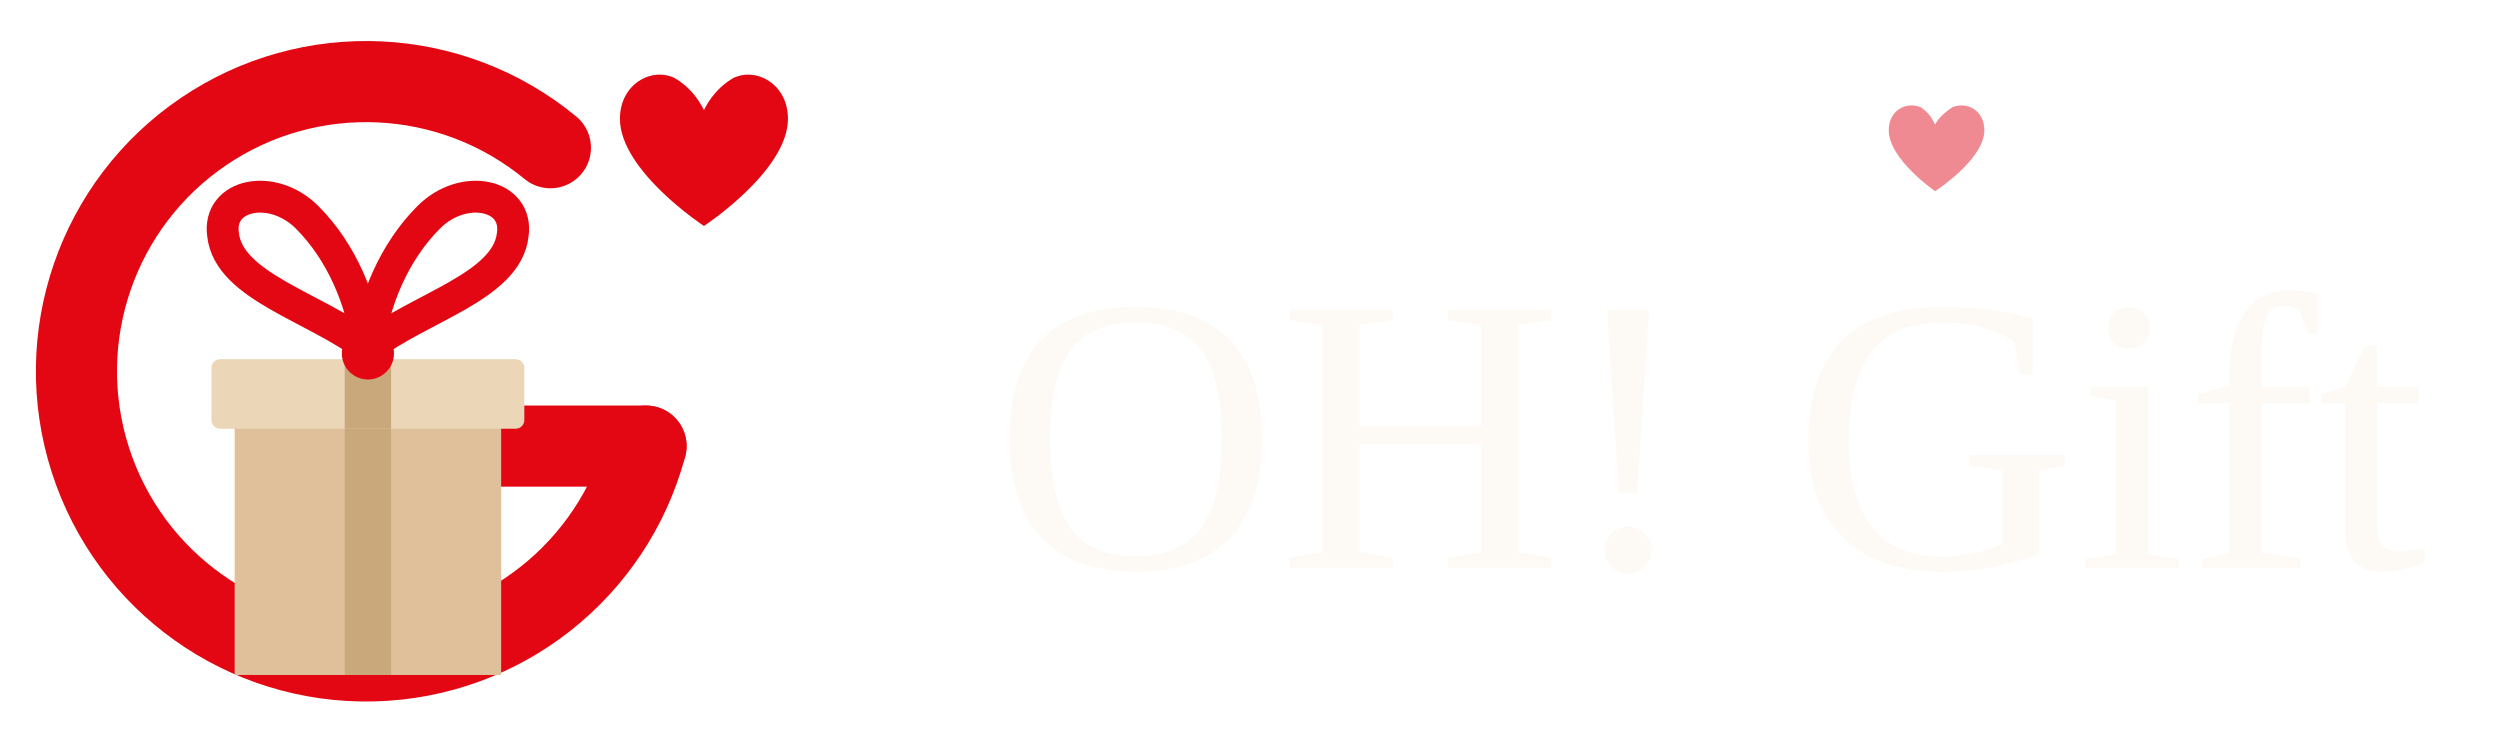
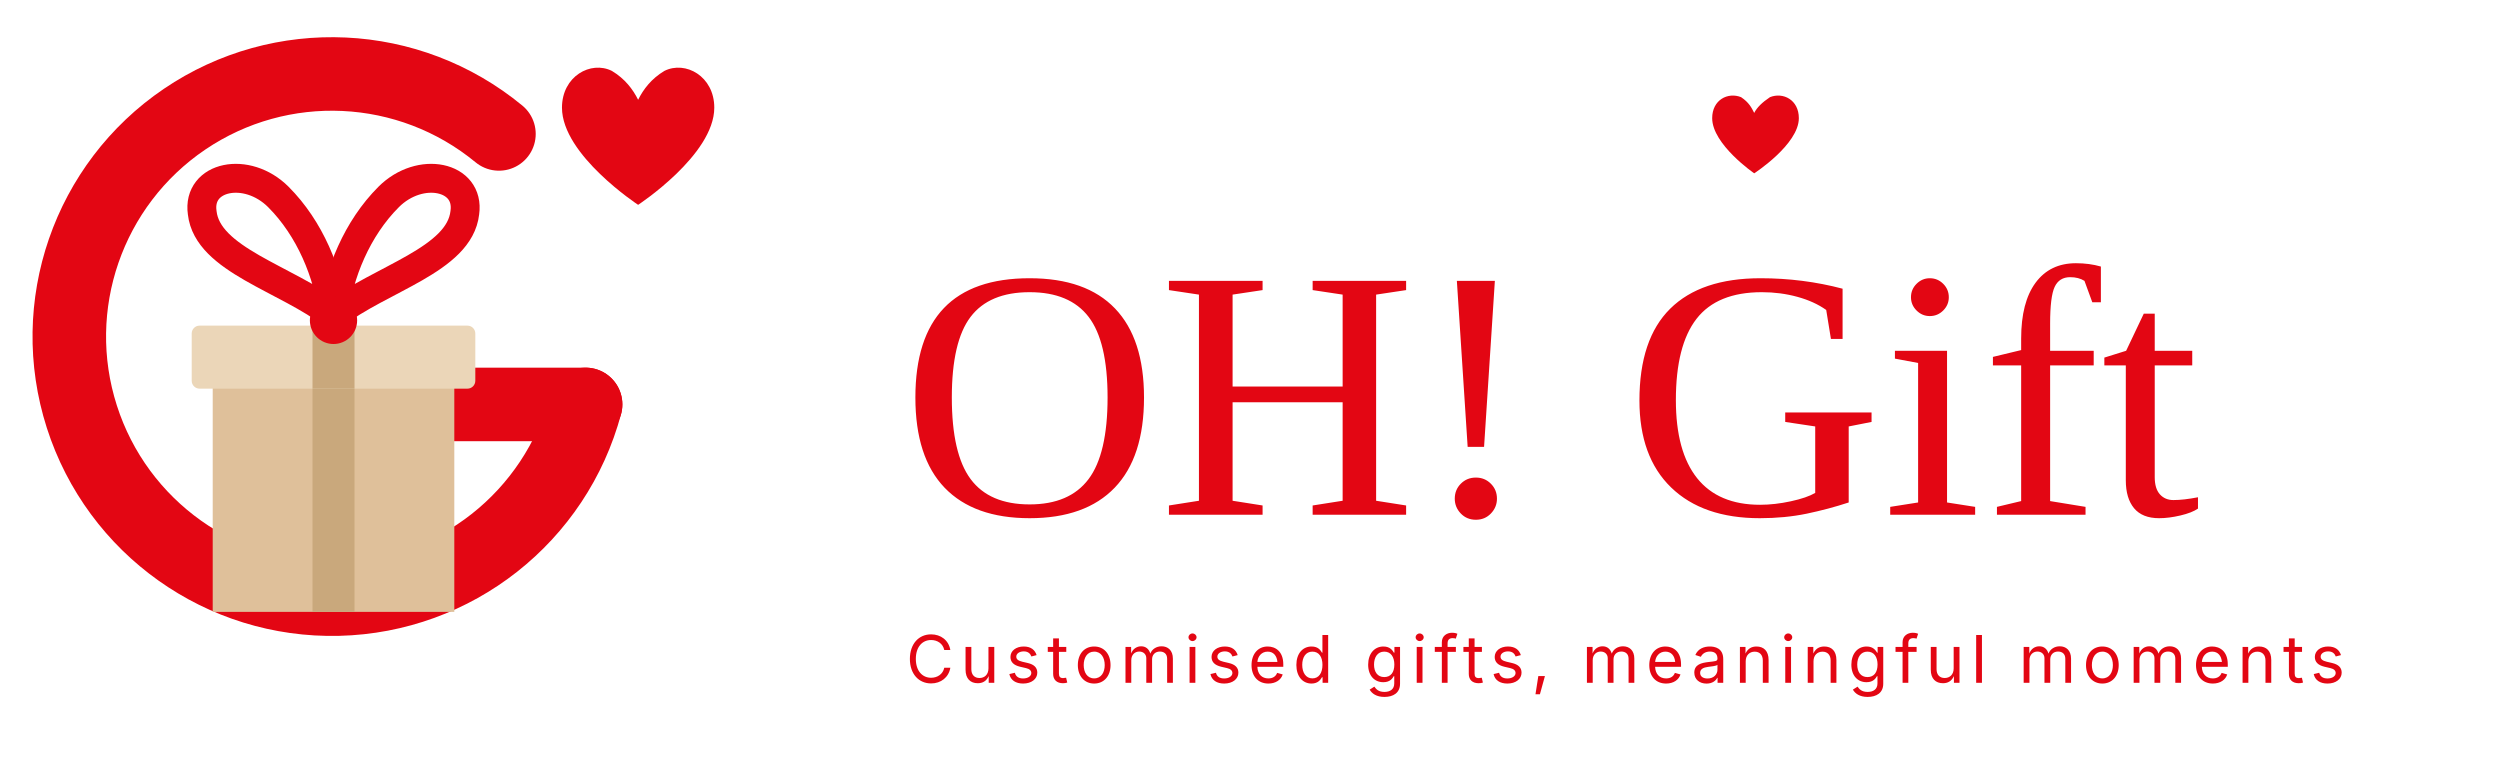
- <svg xmlns="http://www.w3.org/2000/svg" viewBox="49 62 863 259" role="img" aria-label="Oh! Gift">
+ <svg xmlns="http://www.w3.org/2000/svg" viewBox="49 62 952 292" role="img" aria-label="Oh! Gift">
  <g>
    <path d="M 239 113 A 100 100 0 1 0 272 216" fill="none" stroke="#E30613" stroke-width="28" stroke-linecap="round" />
    <path d="M 272 216 L 208 216" fill="none" stroke="#E30613" stroke-width="28" stroke-linecap="round" />
    <rect x="130" y="207" width="92" height="88" fill="#DFC09A" />
    <rect x="168" y="207" width="16" height="88" fill="#C9A87C" />
    <rect x="122" y="186" width="108" height="24" rx="3" fill="#EBD6B8" />
    <rect x="168" y="186" width="16" height="24" fill="#C9A87C" />
    <g fill="none" stroke="#E30613" stroke-width="11" stroke-linecap="round" stroke-linejoin="round">
      <path d="M 176 182 C 158 168 128 161 126 143 C 124 129 143 125 155 137 C 167 149 174 166 176 182 Z" />
      <path d="M 176 182 C 194 168 224 161 226 143 C 228 129 209 125 197 137 C 185 149 178 166 176 182 Z" />
    </g>
    <circle cx="176" cy="184" r="9" fill="#E30613" />
    <path d="M 292 140 C 292 140 263 121 263 103 C 263 91 274 85 282 89              C 287 92 290 96 292 100 C 294 96 297 92 302 89 C 310 85 321 91 321 103              C 321 121 292 140 292 140 Z" fill="#E30613" />
  </g>
-   <text id="wm" x="392" y="258" fill="#FDF9F5" font-size="136" font-weight="500" font-family="'Cormorant Garamond', Georgia, 'Times New Roman', serif">OH! Gift</text>
-   <path id="gheart" transform="translate(31 0)" d="M 686 128 C 686 128 670 117 670 107 C 670 100 676 97 681 99            C 684 101 685 103 686 105 C 687 103 689 101 692 99 C 697 97 703 100 703 107            C 703 117 686 128 686 128 Z" fill="#F08A92" />
+   <text id="wm" x="392" y="258" fill="#E30613" font-size="136" font-weight="500" font-family="'Cormorant Garamond', Georgia, 'Times New Roman', serif">OH! Gift</text>
+   <path id="gheart" transform="translate(31 0)" d="M 686 128 C 686 128 670 117 670 107 C 670 100 676 97 681 99            C 684 101 685 103 686 105 C 687 103 689 101 692 99 C 697 97 703 100 703 107            C 703 117 686 128 686 128 Z" fill="#E30613" />
+   <text id="tag" x="394" y="322" fill="#E30613" font-size="25" letter-spacing="2.5" font-family="Inter, Manrope, 'Segoe UI', system-ui, sans-serif">Customised gifts, meaningful moments</text>
</svg>
